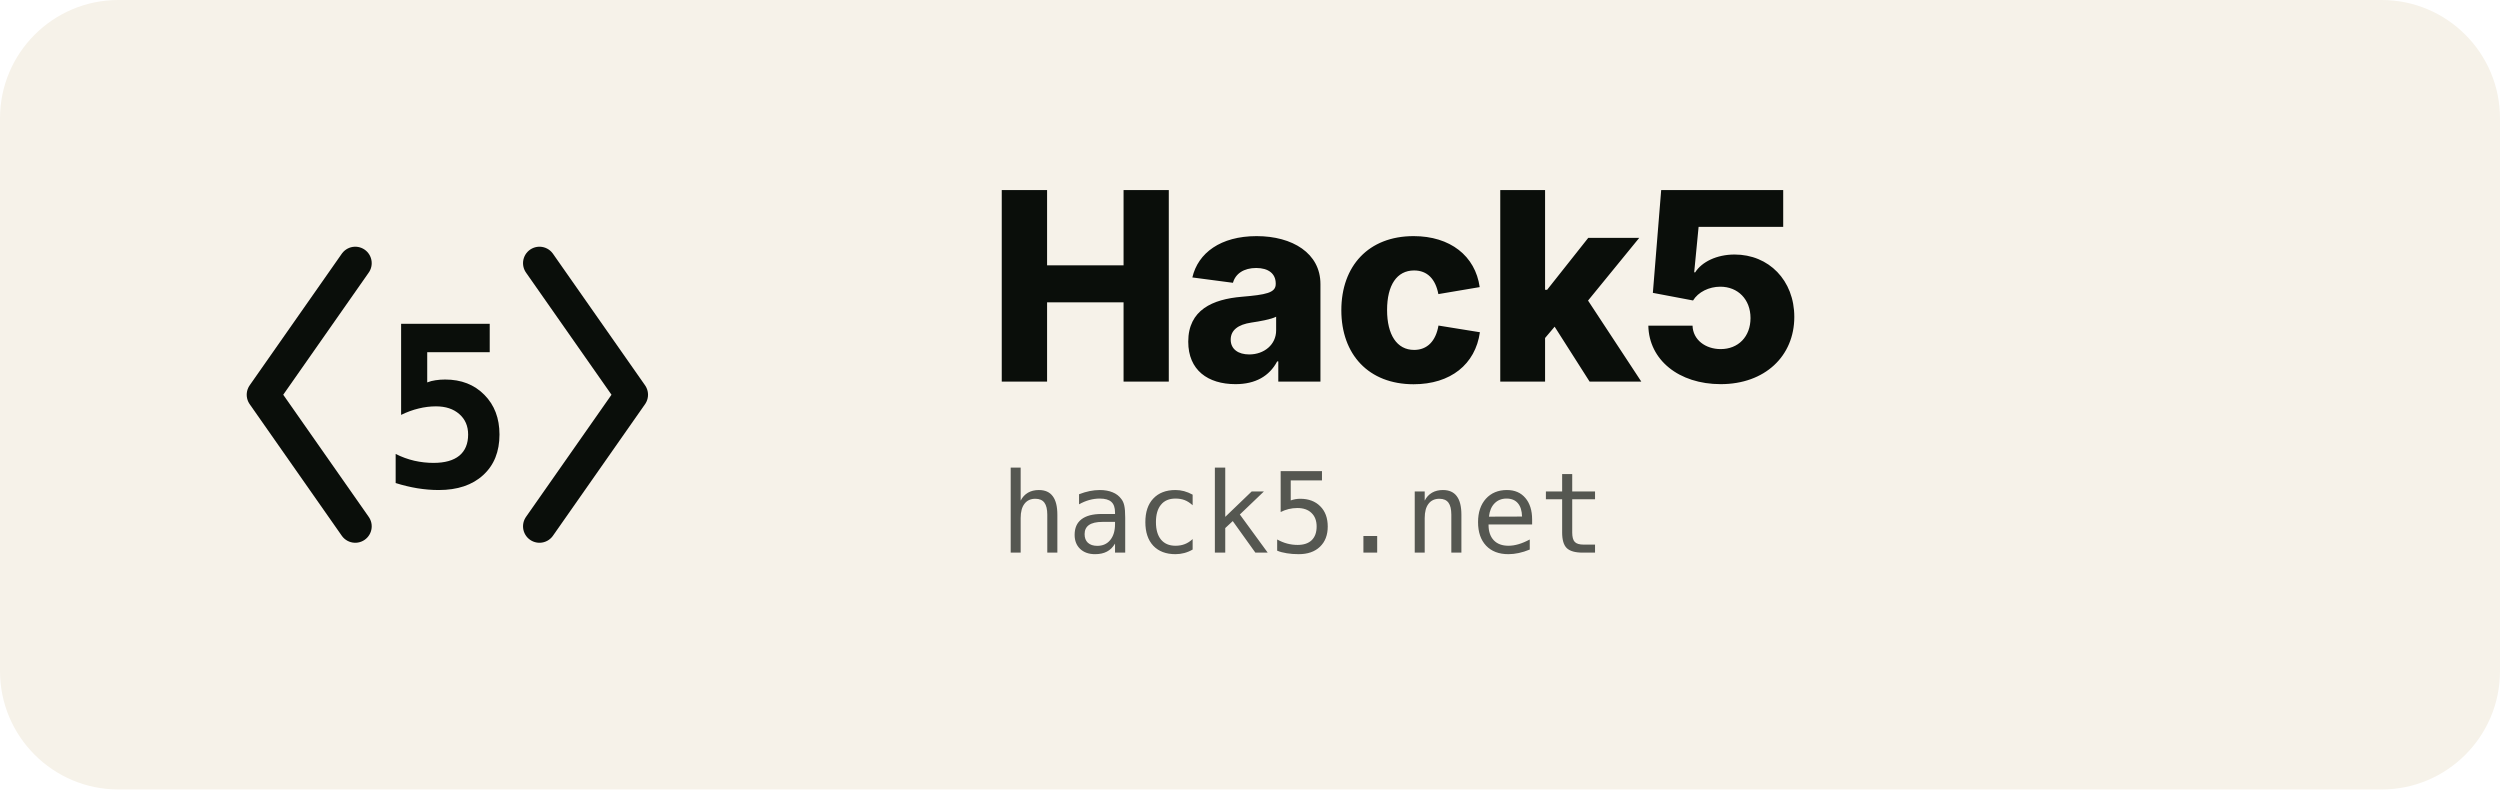
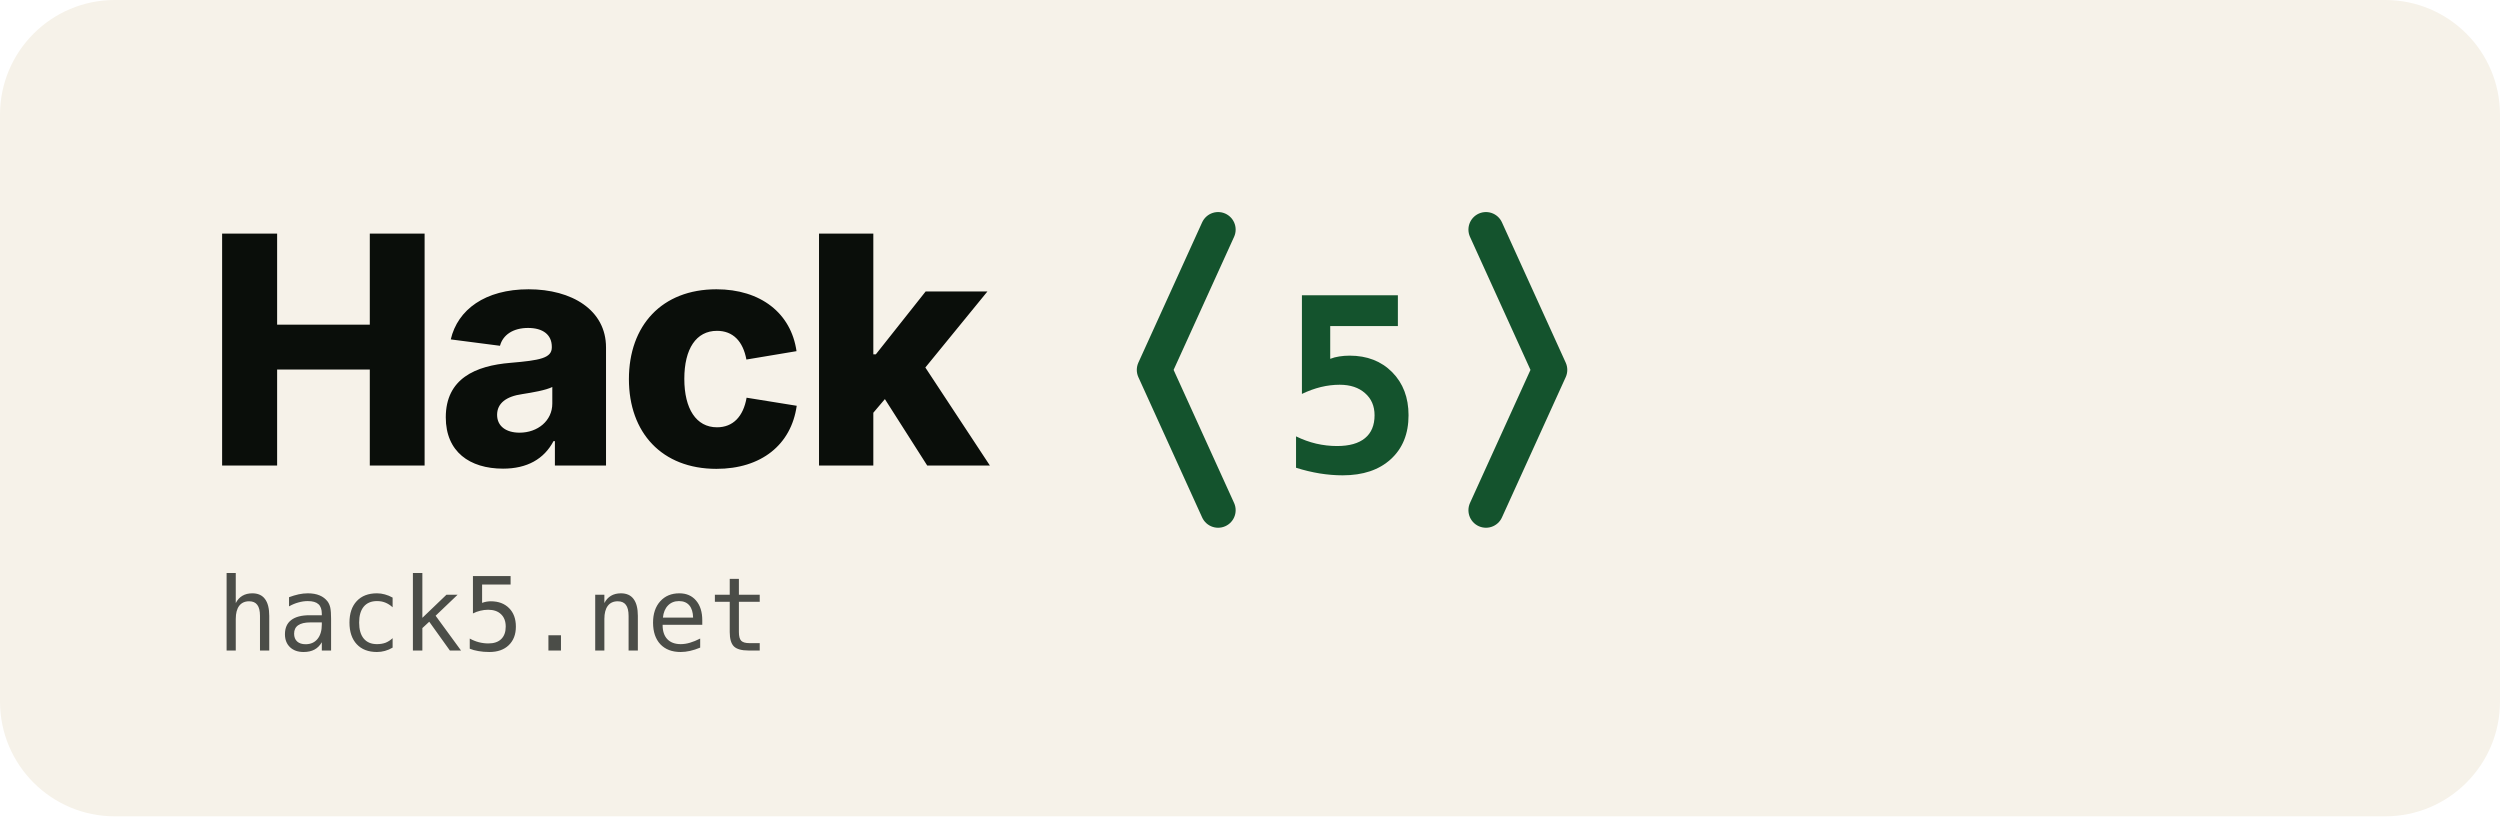
- <svg xmlns="http://www.w3.org/2000/svg" viewBox="0 0 380 120" width="380" height="120" role="img" aria-label="Hack5 — hack5.net">
-   <rect width="380" height="120" rx="18" fill="#f6f2e9" />
-   <g transform="translate(34,34)">
-     <path d="M20 6 6 26 20 46" fill="none" stroke="#0a0e0a" stroke-width="5" stroke-linecap="round" stroke-linejoin="round" />
-     <path d="M48 6 62 26 48 46" fill="none" stroke="#0a0e0a" stroke-width="5" stroke-linecap="round" stroke-linejoin="round" />
-     <text x="34" y="40" text-anchor="middle" font-family="ui-monospace,Menlo,monospace" font-size="34" font-weight="800" fill="#0a0e0a">5</text>
+ <svg xmlns="http://www.w3.org/2000/svg" viewBox="0 0 392 128" width="392" height="128" role="img" aria-label="Hack5 — hack5.net">
+   <rect width="392" height="128" rx="18" fill="#f6f2e9" />
+   <text x="32" y="73" font-family="Inter,ui-sans-serif,-apple-system,sans-serif" font-size="50" font-weight="800" fill="#0a0e0a" letter-spacing="-1">Hack</text>
+   <g transform="translate(178,28)">
+     <path d="M13 8 3 30 13 52" fill="none" stroke="#14532d" stroke-width="5.5" stroke-linecap="round" stroke-linejoin="round" />
+     <path d="M55 8 65 30 55 52" fill="none" stroke="#14532d" stroke-width="5.5" stroke-linecap="round" stroke-linejoin="round" />
+     <text x="34" y="46" text-anchor="middle" font-family="ui-monospace,Menlo,monospace" font-size="38" font-weight="800" fill="#14532d">5</text>
  </g>
-   <text x="150" y="58" font-family="Inter,ui-sans-serif,-apple-system,sans-serif" font-size="40" font-weight="800" fill="#0a0e0a" letter-spacing="-0.5">Hack5</text>
-   <text x="152" y="84" font-family="ui-monospace,Menlo,monospace" font-size="17" fill="#0a0e0a" opacity="0.68">hack5.net</text>
+   <text x="34" y="102" font-family="ui-monospace,Menlo,monospace" font-size="16" fill="#0a0e0a" opacity="0.72">hack5.net</text>
</svg>
